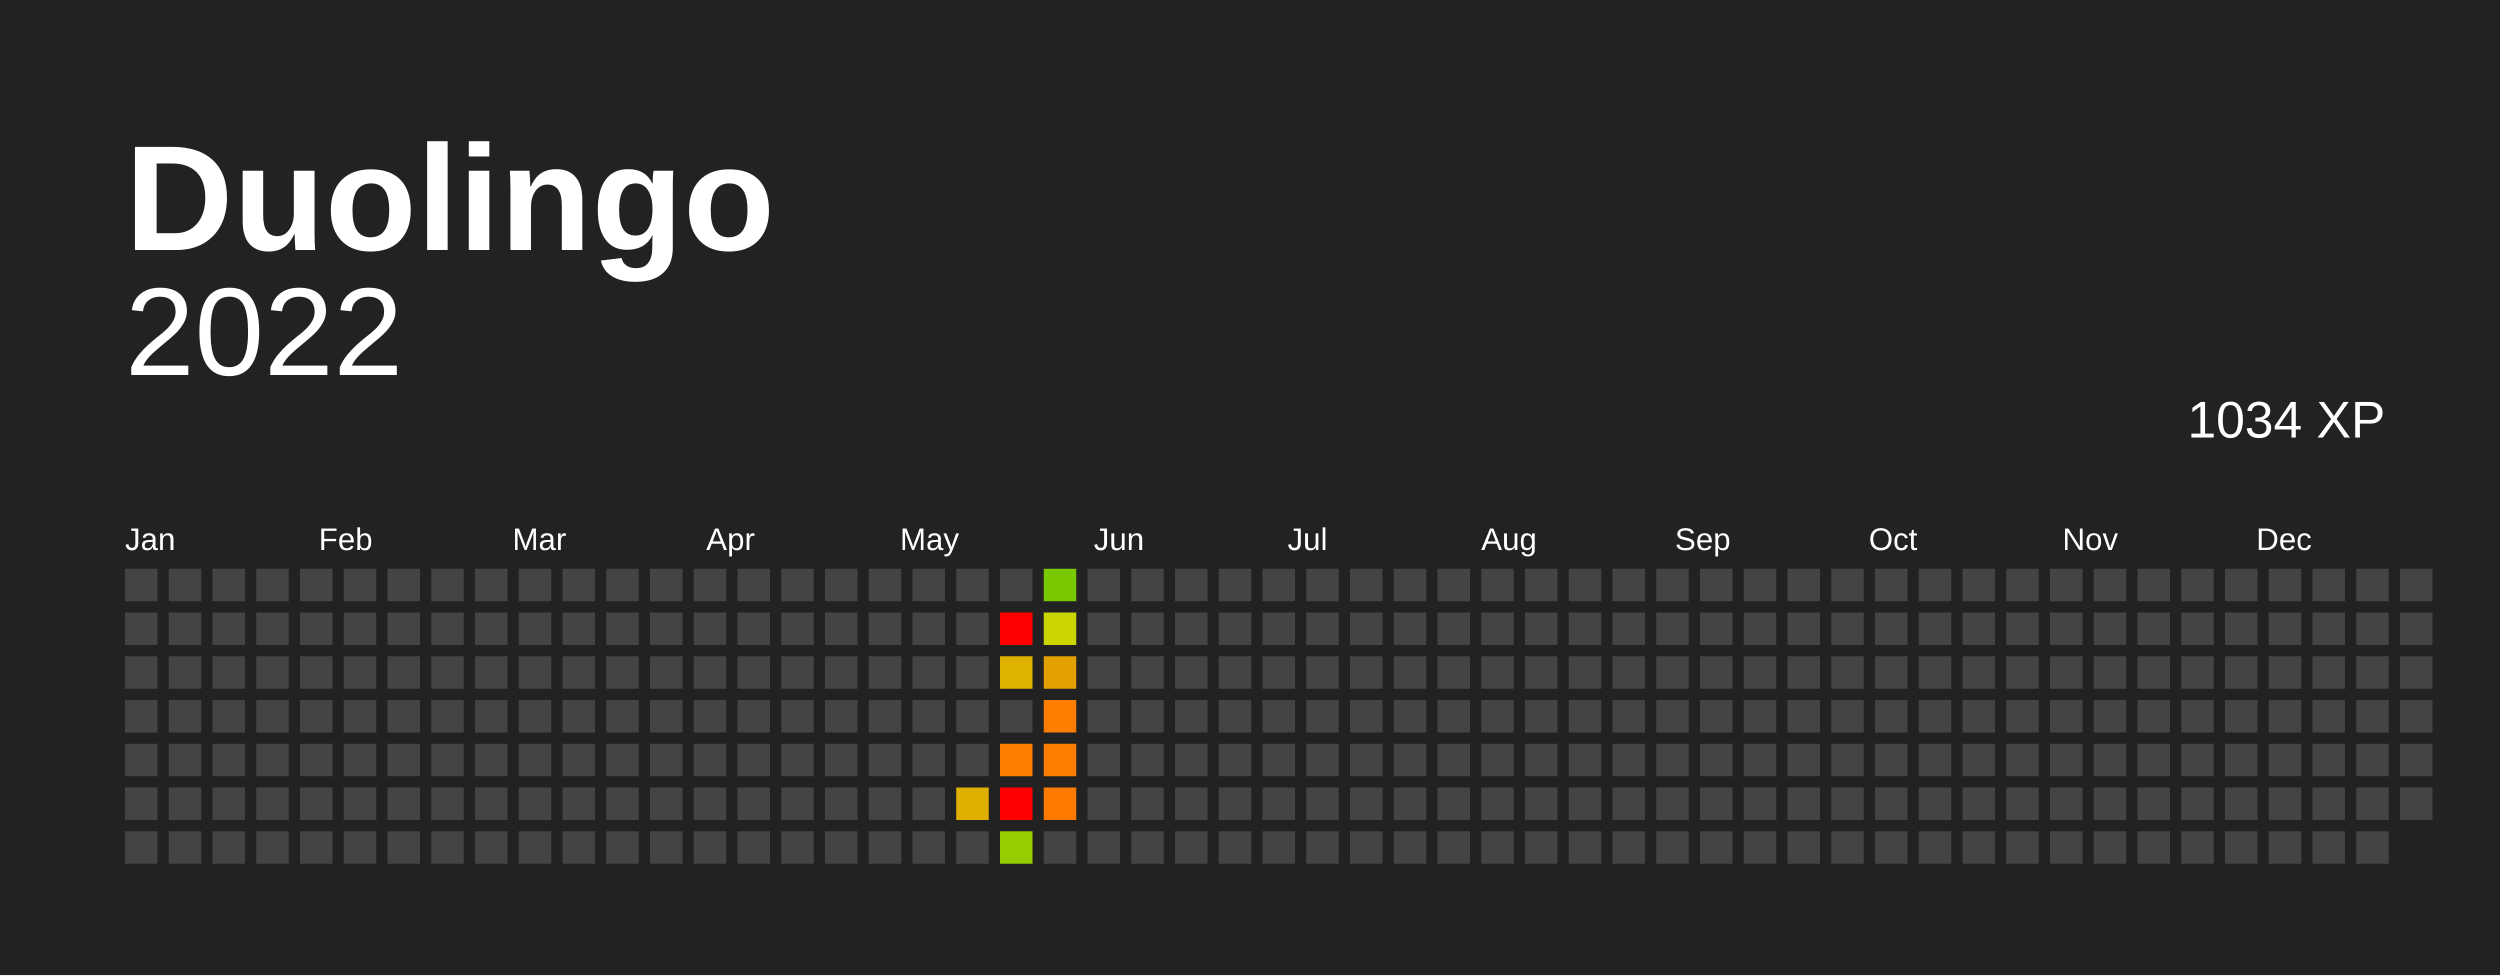
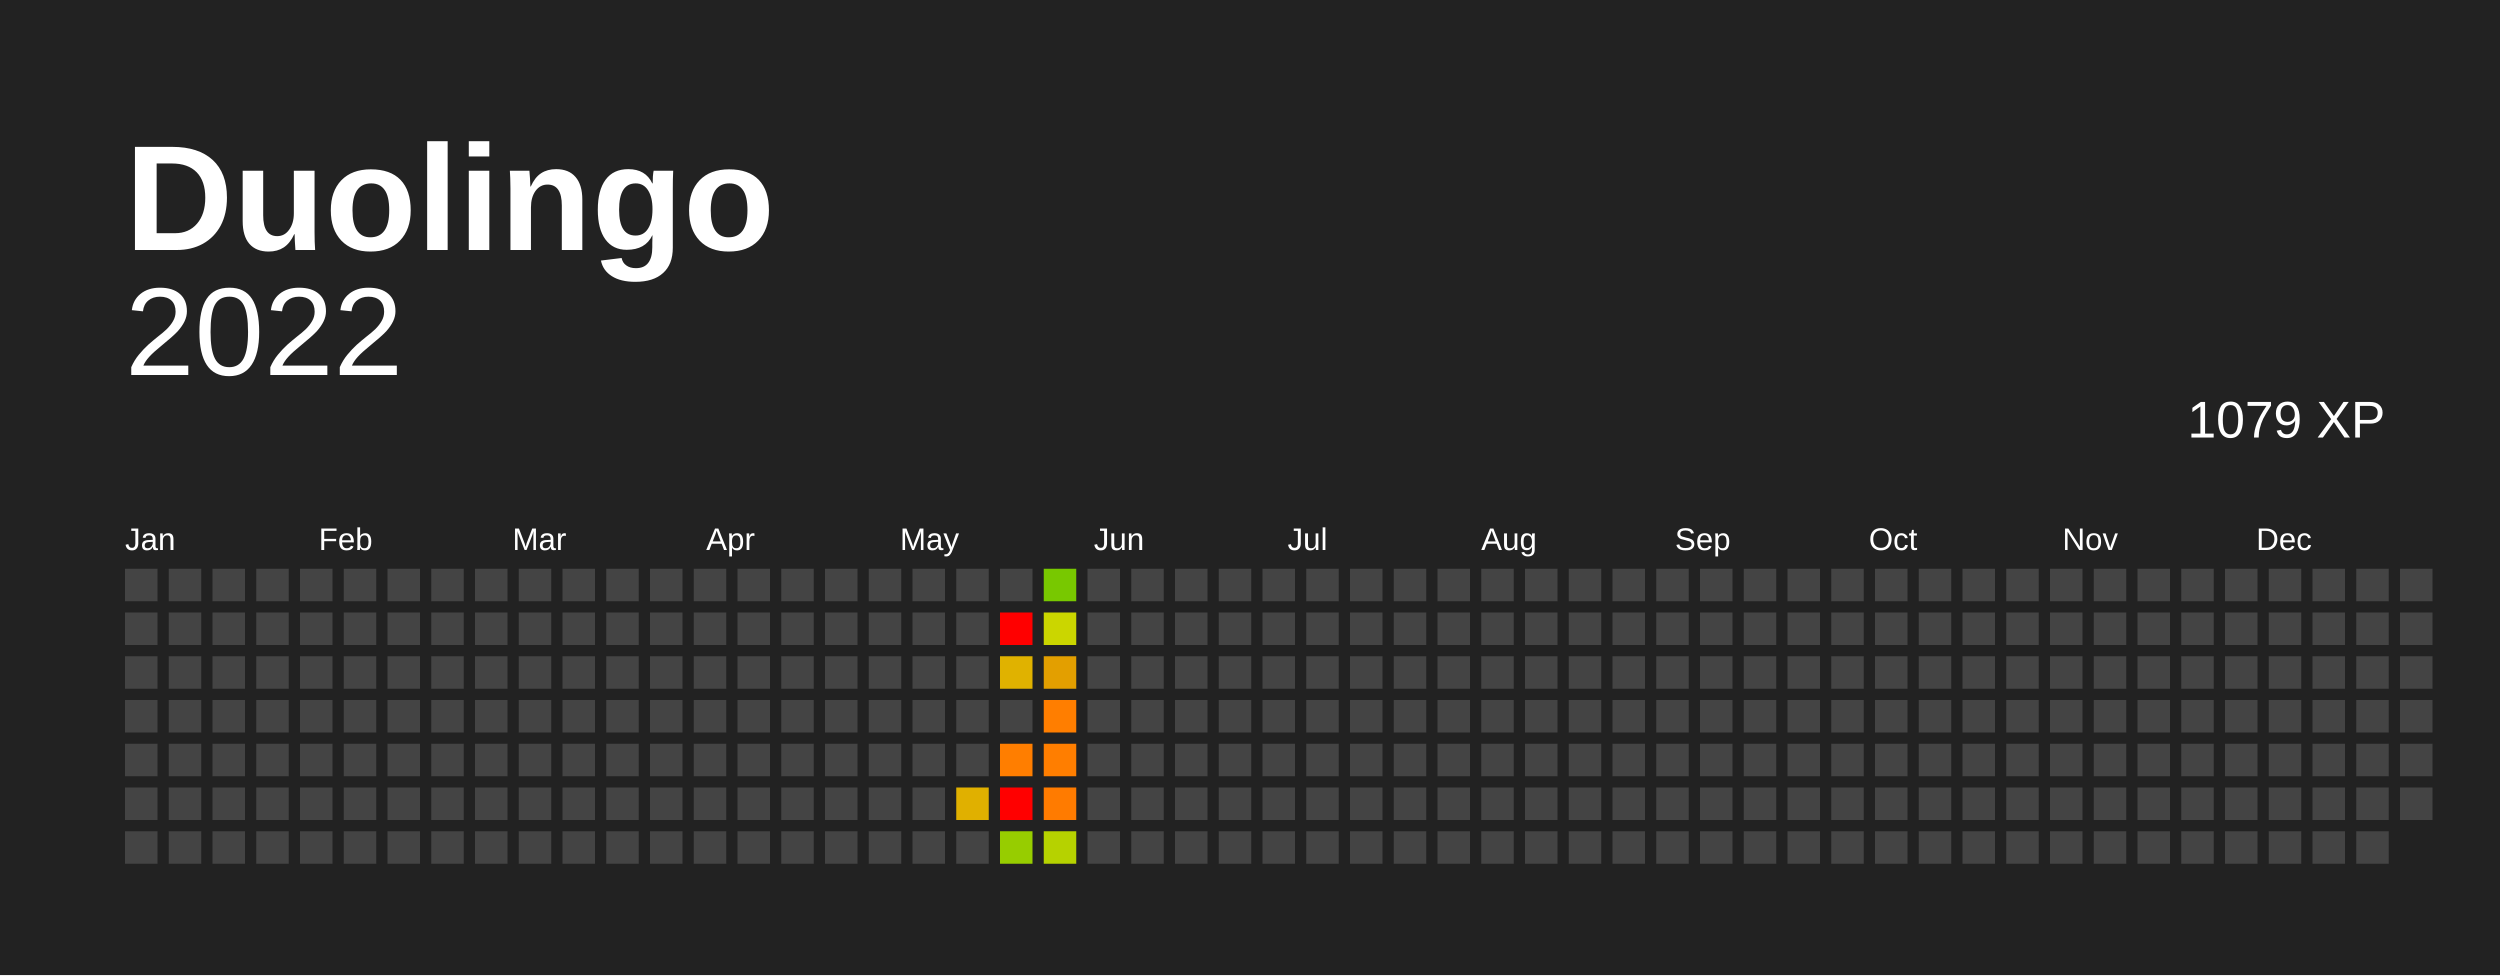
<svg xmlns="http://www.w3.org/2000/svg" baseProfile="full" height="78mm" version="1.1" viewBox="0,0,200,78" width="200mm">
  <defs />
  <rect fill="#222222" height="78" width="200" x="0" y="0" />
  <text fill="#FFFFFF" style="font-size:12px; font-family:Arial; font-weight:bold;" x="10" y="20"> Duolingo</text>
  <text alignment-baseline="hanging" fill="#FFFFFF" style="font-size:10.0px; font-family:Arial;" x="10" y="30">2022</text>
-   <text alignment-baseline="hanging" fill="#FFFFFF" style="font-size:4.125px; font-family:Arial;" x="175" y="35">1034 XP</text>
+   <text alignment-baseline="hanging" fill="#FFFFFF" style="font-size:4.125px; font-family:Arial;" x="175" y="35">1079 XP</text>
  <text fill="#FFFFFF" style="font-size:2.5px; font-family:Arial" x="10.0" y="44">Jan</text>
  <text fill="#FFFFFF" style="font-size:2.5px; font-family:Arial" x="25.5" y="44">Feb</text>
  <text fill="#FFFFFF" style="font-size:2.5px; font-family:Arial" x="41.0" y="44">Mar</text>
  <text fill="#FFFFFF" style="font-size:2.5px; font-family:Arial" x="56.5" y="44">Apr</text>
  <text fill="#FFFFFF" style="font-size:2.5px; font-family:Arial" x="72.0" y="44">May</text>
  <text fill="#FFFFFF" style="font-size:2.5px; font-family:Arial" x="87.5" y="44">Jun</text>
  <text fill="#FFFFFF" style="font-size:2.5px; font-family:Arial" x="103.0" y="44">Jul</text>
  <text fill="#FFFFFF" style="font-size:2.5px; font-family:Arial" x="118.5" y="44">Aug</text>
  <text fill="#FFFFFF" style="font-size:2.5px; font-family:Arial" x="134.0" y="44">Sep</text>
  <text fill="#FFFFFF" style="font-size:2.5px; font-family:Arial" x="149.5" y="44">Oct</text>
  <text fill="#FFFFFF" style="font-size:2.5px; font-family:Arial" x="165.0" y="44">Nov</text>
  <text fill="#FFFFFF" style="font-size:2.5px; font-family:Arial" x="180.5" y="44">Dec</text>
  <rect fill="#444444" height="2.6" width="2.6" x="10.0" y="45.5" />
  <rect fill="#444444" height="2.6" width="2.6" x="10.0" y="49.0" />
  <rect fill="#444444" height="2.6" width="2.6" x="10.0" y="52.5" />
  <rect fill="#444444" height="2.6" width="2.6" x="10.0" y="56.0" />
  <rect fill="#444444" height="2.6" width="2.6" x="10.0" y="59.5" />
  <rect fill="#444444" height="2.6" width="2.6" x="10.0" y="63.0" />
  <rect fill="#444444" height="2.6" width="2.6" x="10.0" y="66.5" />
  <rect fill="#444444" height="2.6" width="2.6" x="13.5" y="45.5" />
  <rect fill="#444444" height="2.6" width="2.6" x="13.5" y="49.0" />
  <rect fill="#444444" height="2.6" width="2.6" x="13.5" y="52.5" />
  <rect fill="#444444" height="2.6" width="2.6" x="13.5" y="56.0" />
  <rect fill="#444444" height="2.6" width="2.6" x="13.5" y="59.5" />
  <rect fill="#444444" height="2.6" width="2.6" x="13.5" y="63.0" />
  <rect fill="#444444" height="2.6" width="2.6" x="13.5" y="66.5" />
  <rect fill="#444444" height="2.6" width="2.6" x="17.0" y="45.5" />
  <rect fill="#444444" height="2.6" width="2.6" x="17.0" y="49.0" />
  <rect fill="#444444" height="2.6" width="2.6" x="17.0" y="52.5" />
  <rect fill="#444444" height="2.6" width="2.6" x="17.0" y="56.0" />
  <rect fill="#444444" height="2.6" width="2.6" x="17.0" y="59.5" />
  <rect fill="#444444" height="2.6" width="2.6" x="17.0" y="63.0" />
  <rect fill="#444444" height="2.6" width="2.6" x="17.0" y="66.5" />
  <rect fill="#444444" height="2.6" width="2.6" x="20.5" y="45.5" />
  <rect fill="#444444" height="2.6" width="2.6" x="20.5" y="49.0" />
  <rect fill="#444444" height="2.6" width="2.6" x="20.5" y="52.5" />
  <rect fill="#444444" height="2.6" width="2.6" x="20.5" y="56.0" />
  <rect fill="#444444" height="2.6" width="2.6" x="20.5" y="59.5" />
  <rect fill="#444444" height="2.6" width="2.6" x="20.5" y="63.0" />
  <rect fill="#444444" height="2.6" width="2.6" x="20.5" y="66.5" />
  <rect fill="#444444" height="2.6" width="2.6" x="24.0" y="45.5" />
  <rect fill="#444444" height="2.6" width="2.6" x="24.0" y="49.0" />
  <rect fill="#444444" height="2.6" width="2.6" x="24.0" y="52.5" />
  <rect fill="#444444" height="2.6" width="2.6" x="24.0" y="56.0" />
  <rect fill="#444444" height="2.6" width="2.6" x="24.0" y="59.5" />
  <rect fill="#444444" height="2.6" width="2.6" x="24.0" y="63.0" />
  <rect fill="#444444" height="2.6" width="2.6" x="24.0" y="66.5" />
  <rect fill="#444444" height="2.6" width="2.6" x="27.5" y="45.5" />
  <rect fill="#444444" height="2.6" width="2.6" x="27.5" y="49.0" />
  <rect fill="#444444" height="2.6" width="2.6" x="27.5" y="52.5" />
  <rect fill="#444444" height="2.6" width="2.6" x="27.5" y="56.0" />
  <rect fill="#444444" height="2.6" width="2.6" x="27.5" y="59.5" />
  <rect fill="#444444" height="2.6" width="2.6" x="27.5" y="63.0" />
  <rect fill="#444444" height="2.6" width="2.6" x="27.5" y="66.5" />
  <rect fill="#444444" height="2.6" width="2.6" x="31.0" y="45.5" />
  <rect fill="#444444" height="2.6" width="2.6" x="31.0" y="49.0" />
  <rect fill="#444444" height="2.6" width="2.6" x="31.0" y="52.5" />
  <rect fill="#444444" height="2.6" width="2.6" x="31.0" y="56.0" />
  <rect fill="#444444" height="2.6" width="2.6" x="31.0" y="59.5" />
  <rect fill="#444444" height="2.6" width="2.6" x="31.0" y="63.0" />
  <rect fill="#444444" height="2.6" width="2.6" x="31.0" y="66.5" />
  <rect fill="#444444" height="2.6" width="2.6" x="34.5" y="45.5" />
  <rect fill="#444444" height="2.6" width="2.6" x="34.5" y="49.0" />
  <rect fill="#444444" height="2.6" width="2.6" x="34.5" y="52.5" />
  <rect fill="#444444" height="2.6" width="2.6" x="34.5" y="56.0" />
  <rect fill="#444444" height="2.6" width="2.6" x="34.5" y="59.5" />
  <rect fill="#444444" height="2.6" width="2.6" x="34.5" y="63.0" />
  <rect fill="#444444" height="2.6" width="2.6" x="34.5" y="66.5" />
  <rect fill="#444444" height="2.6" width="2.6" x="38.0" y="45.5" />
  <rect fill="#444444" height="2.6" width="2.6" x="38.0" y="49.0" />
  <rect fill="#444444" height="2.6" width="2.6" x="38.0" y="52.5" />
  <rect fill="#444444" height="2.6" width="2.6" x="38.0" y="56.0" />
  <rect fill="#444444" height="2.6" width="2.6" x="38.0" y="59.5" />
  <rect fill="#444444" height="2.6" width="2.6" x="38.0" y="63.0" />
  <rect fill="#444444" height="2.6" width="2.6" x="38.0" y="66.5" />
  <rect fill="#444444" height="2.6" width="2.6" x="41.5" y="45.5" />
  <rect fill="#444444" height="2.6" width="2.6" x="41.5" y="49.0" />
  <rect fill="#444444" height="2.6" width="2.6" x="41.5" y="52.5" />
  <rect fill="#444444" height="2.6" width="2.6" x="41.5" y="56.0" />
  <rect fill="#444444" height="2.6" width="2.6" x="41.5" y="59.5" />
  <rect fill="#444444" height="2.6" width="2.6" x="41.5" y="63.0" />
  <rect fill="#444444" height="2.6" width="2.6" x="41.5" y="66.5" />
  <rect fill="#444444" height="2.6" width="2.6" x="45.0" y="45.5" />
  <rect fill="#444444" height="2.6" width="2.6" x="45.0" y="49.0" />
  <rect fill="#444444" height="2.6" width="2.6" x="45.0" y="52.5" />
  <rect fill="#444444" height="2.6" width="2.6" x="45.0" y="56.0" />
  <rect fill="#444444" height="2.6" width="2.6" x="45.0" y="59.5" />
  <rect fill="#444444" height="2.6" width="2.6" x="45.0" y="63.0" />
  <rect fill="#444444" height="2.6" width="2.6" x="45.0" y="66.5" />
  <rect fill="#444444" height="2.6" width="2.6" x="48.5" y="45.5" />
  <rect fill="#444444" height="2.6" width="2.6" x="48.5" y="49.0" />
  <rect fill="#444444" height="2.6" width="2.6" x="48.5" y="52.5" />
  <rect fill="#444444" height="2.6" width="2.6" x="48.5" y="56.0" />
  <rect fill="#444444" height="2.6" width="2.6" x="48.5" y="59.5" />
  <rect fill="#444444" height="2.6" width="2.6" x="48.5" y="63.0" />
  <rect fill="#444444" height="2.6" width="2.6" x="48.5" y="66.5" />
  <rect fill="#444444" height="2.6" width="2.6" x="52.0" y="45.5" />
  <rect fill="#444444" height="2.6" width="2.6" x="52.0" y="49.0" />
  <rect fill="#444444" height="2.6" width="2.6" x="52.0" y="52.5" />
  <rect fill="#444444" height="2.6" width="2.6" x="52.0" y="56.0" />
  <rect fill="#444444" height="2.6" width="2.6" x="52.0" y="59.5" />
  <rect fill="#444444" height="2.6" width="2.6" x="52.0" y="63.0" />
  <rect fill="#444444" height="2.6" width="2.6" x="52.0" y="66.5" />
  <rect fill="#444444" height="2.6" width="2.6" x="55.5" y="45.5" />
  <rect fill="#444444" height="2.6" width="2.6" x="55.5" y="49.0" />
  <rect fill="#444444" height="2.6" width="2.6" x="55.5" y="52.5" />
  <rect fill="#444444" height="2.6" width="2.6" x="55.5" y="56.0" />
  <rect fill="#444444" height="2.6" width="2.6" x="55.5" y="59.5" />
  <rect fill="#444444" height="2.6" width="2.6" x="55.5" y="63.0" />
  <rect fill="#444444" height="2.6" width="2.6" x="55.5" y="66.5" />
  <rect fill="#444444" height="2.6" width="2.6" x="59.0" y="45.5" />
  <rect fill="#444444" height="2.6" width="2.6" x="59.0" y="49.0" />
  <rect fill="#444444" height="2.6" width="2.6" x="59.0" y="52.5" />
  <rect fill="#444444" height="2.6" width="2.6" x="59.0" y="56.0" />
  <rect fill="#444444" height="2.6" width="2.6" x="59.0" y="59.5" />
  <rect fill="#444444" height="2.6" width="2.6" x="59.0" y="63.0" />
  <rect fill="#444444" height="2.6" width="2.6" x="59.0" y="66.5" />
  <rect fill="#444444" height="2.6" width="2.6" x="62.5" y="45.5" />
  <rect fill="#444444" height="2.6" width="2.6" x="62.5" y="49.0" />
  <rect fill="#444444" height="2.6" width="2.6" x="62.5" y="52.5" />
  <rect fill="#444444" height="2.6" width="2.6" x="62.5" y="56.0" />
  <rect fill="#444444" height="2.6" width="2.6" x="62.5" y="59.5" />
  <rect fill="#444444" height="2.6" width="2.6" x="62.5" y="63.0" />
  <rect fill="#444444" height="2.6" width="2.6" x="62.5" y="66.5" />
  <rect fill="#444444" height="2.6" width="2.6" x="66.0" y="45.5" />
  <rect fill="#444444" height="2.6" width="2.6" x="66.0" y="49.0" />
  <rect fill="#444444" height="2.6" width="2.6" x="66.0" y="52.5" />
  <rect fill="#444444" height="2.6" width="2.6" x="66.0" y="56.0" />
  <rect fill="#444444" height="2.6" width="2.6" x="66.0" y="59.5" />
  <rect fill="#444444" height="2.6" width="2.6" x="66.0" y="63.0" />
  <rect fill="#444444" height="2.6" width="2.6" x="66.0" y="66.5" />
  <rect fill="#444444" height="2.6" width="2.6" x="69.5" y="45.5" />
  <rect fill="#444444" height="2.6" width="2.6" x="69.5" y="49.0" />
  <rect fill="#444444" height="2.6" width="2.6" x="69.5" y="52.5" />
  <rect fill="#444444" height="2.6" width="2.6" x="69.5" y="56.0" />
  <rect fill="#444444" height="2.6" width="2.6" x="69.5" y="59.5" />
  <rect fill="#444444" height="2.6" width="2.6" x="69.5" y="63.0" />
  <rect fill="#444444" height="2.6" width="2.6" x="69.5" y="66.5" />
  <rect fill="#444444" height="2.6" width="2.6" x="73.0" y="45.5" />
  <rect fill="#444444" height="2.6" width="2.6" x="73.0" y="49.0" />
  <rect fill="#444444" height="2.6" width="2.6" x="73.0" y="52.5" />
  <rect fill="#444444" height="2.6" width="2.6" x="73.0" y="56.0" />
  <rect fill="#444444" height="2.6" width="2.6" x="73.0" y="59.5" />
  <rect fill="#444444" height="2.6" width="2.6" x="73.0" y="63.0" />
  <rect fill="#444444" height="2.6" width="2.6" x="73.0" y="66.5" />
  <rect fill="#444444" height="2.6" width="2.6" x="76.5" y="45.5" />
  <rect fill="#444444" height="2.6" width="2.6" x="76.5" y="49.0" />
  <rect fill="#444444" height="2.6" width="2.6" x="76.5" y="52.5" />
  <rect fill="#444444" height="2.6" width="2.6" x="76.5" y="56.0" />
  <rect fill="#444444" height="2.6" width="2.6" x="76.5" y="59.5" />
  <rect fill="#e0b000" height="2.6" width="2.6" x="76.5" y="63.0" />
  <rect fill="#444444" height="2.6" width="2.6" x="76.5" y="66.5" />
  <rect fill="#444444" height="2.6" width="2.6" x="80.0" y="45.5" />
  <rect fill="red" height="2.6" width="2.6" x="80.0" y="49.0" />
  <rect fill="#e0b200" height="2.6" width="2.6" x="80.0" y="52.5" />
  <rect fill="#444444" height="2.6" width="2.6" x="80.0" y="56.0" />
  <rect fill="#ff7e00" height="2.6" width="2.6" x="80.0" y="59.5" />
  <rect fill="red" height="2.6" width="2.6" x="80.0" y="63.0" />
  <rect fill="#97cd00" height="2.6" width="2.6" x="80.0" y="66.5" />
  <rect fill="#78c800" height="2.6" width="2.6" x="83.5" y="45.5" />
  <rect fill="#cbd600" height="2.6" width="2.6" x="83.5" y="49.0" />
  <rect fill="#e39f00" height="2.6" width="2.6" x="83.5" y="52.5" />
  <rect fill="#ff7e00" height="2.6" width="2.6" x="83.5" y="56.0" />
  <rect fill="#ff7e00" height="2.6" width="2.6" x="83.5" y="59.5" />
  <rect fill="#ff7b00" height="2.6" width="2.6" x="83.5" y="63.0" />
-   <rect fill="#444444" height="2.6" width="2.6" x="83.5" y="66.5" />
+   <rect fill="#b6d200" height="2.6" width="2.6" x="83.5" y="66.5" />
  <rect fill="#444444" height="2.6" width="2.6" x="87.0" y="45.5" />
  <rect fill="#444444" height="2.6" width="2.6" x="87.0" y="49.0" />
  <rect fill="#444444" height="2.6" width="2.6" x="87.0" y="52.5" />
  <rect fill="#444444" height="2.6" width="2.6" x="87.0" y="56.0" />
  <rect fill="#444444" height="2.6" width="2.6" x="87.0" y="59.5" />
  <rect fill="#444444" height="2.6" width="2.6" x="87.0" y="63.0" />
  <rect fill="#444444" height="2.6" width="2.6" x="87.0" y="66.5" />
  <rect fill="#444444" height="2.6" width="2.6" x="90.5" y="45.5" />
  <rect fill="#444444" height="2.6" width="2.6" x="90.5" y="49.0" />
  <rect fill="#444444" height="2.6" width="2.6" x="90.5" y="52.5" />
  <rect fill="#444444" height="2.6" width="2.6" x="90.5" y="56.0" />
  <rect fill="#444444" height="2.6" width="2.6" x="90.5" y="59.5" />
  <rect fill="#444444" height="2.6" width="2.6" x="90.5" y="63.0" />
  <rect fill="#444444" height="2.6" width="2.6" x="90.5" y="66.5" />
  <rect fill="#444444" height="2.6" width="2.6" x="94.0" y="45.5" />
  <rect fill="#444444" height="2.6" width="2.6" x="94.0" y="49.0" />
  <rect fill="#444444" height="2.6" width="2.6" x="94.0" y="52.5" />
  <rect fill="#444444" height="2.6" width="2.6" x="94.0" y="56.0" />
  <rect fill="#444444" height="2.6" width="2.6" x="94.0" y="59.5" />
  <rect fill="#444444" height="2.6" width="2.6" x="94.0" y="63.0" />
  <rect fill="#444444" height="2.6" width="2.6" x="94.0" y="66.5" />
  <rect fill="#444444" height="2.6" width="2.6" x="97.5" y="45.5" />
  <rect fill="#444444" height="2.6" width="2.6" x="97.5" y="49.0" />
  <rect fill="#444444" height="2.6" width="2.6" x="97.5" y="52.5" />
  <rect fill="#444444" height="2.6" width="2.6" x="97.5" y="56.0" />
  <rect fill="#444444" height="2.6" width="2.6" x="97.5" y="59.5" />
  <rect fill="#444444" height="2.6" width="2.6" x="97.5" y="63.0" />
  <rect fill="#444444" height="2.6" width="2.6" x="97.5" y="66.5" />
  <rect fill="#444444" height="2.6" width="2.6" x="101.0" y="45.5" />
  <rect fill="#444444" height="2.6" width="2.6" x="101.0" y="49.0" />
  <rect fill="#444444" height="2.6" width="2.6" x="101.0" y="52.5" />
  <rect fill="#444444" height="2.6" width="2.6" x="101.0" y="56.0" />
  <rect fill="#444444" height="2.6" width="2.6" x="101.0" y="59.5" />
  <rect fill="#444444" height="2.6" width="2.6" x="101.0" y="63.0" />
  <rect fill="#444444" height="2.6" width="2.6" x="101.0" y="66.5" />
  <rect fill="#444444" height="2.6" width="2.6" x="104.5" y="45.5" />
  <rect fill="#444444" height="2.6" width="2.6" x="104.5" y="49.0" />
  <rect fill="#444444" height="2.6" width="2.6" x="104.5" y="52.5" />
  <rect fill="#444444" height="2.6" width="2.6" x="104.5" y="56.0" />
  <rect fill="#444444" height="2.6" width="2.6" x="104.5" y="59.5" />
  <rect fill="#444444" height="2.6" width="2.6" x="104.5" y="63.0" />
  <rect fill="#444444" height="2.6" width="2.6" x="104.5" y="66.5" />
  <rect fill="#444444" height="2.6" width="2.6" x="108.0" y="45.5" />
  <rect fill="#444444" height="2.6" width="2.6" x="108.0" y="49.0" />
  <rect fill="#444444" height="2.6" width="2.6" x="108.0" y="52.5" />
  <rect fill="#444444" height="2.6" width="2.6" x="108.0" y="56.0" />
  <rect fill="#444444" height="2.6" width="2.6" x="108.0" y="59.5" />
  <rect fill="#444444" height="2.6" width="2.6" x="108.0" y="63.0" />
  <rect fill="#444444" height="2.6" width="2.6" x="108.0" y="66.5" />
  <rect fill="#444444" height="2.6" width="2.6" x="111.5" y="45.5" />
  <rect fill="#444444" height="2.6" width="2.6" x="111.5" y="49.0" />
  <rect fill="#444444" height="2.6" width="2.6" x="111.5" y="52.5" />
  <rect fill="#444444" height="2.6" width="2.6" x="111.5" y="56.0" />
  <rect fill="#444444" height="2.6" width="2.6" x="111.5" y="59.5" />
  <rect fill="#444444" height="2.6" width="2.6" x="111.5" y="63.0" />
  <rect fill="#444444" height="2.6" width="2.6" x="111.5" y="66.5" />
  <rect fill="#444444" height="2.6" width="2.6" x="115.0" y="45.5" />
  <rect fill="#444444" height="2.6" width="2.6" x="115.0" y="49.0" />
  <rect fill="#444444" height="2.6" width="2.6" x="115.0" y="52.5" />
  <rect fill="#444444" height="2.6" width="2.6" x="115.0" y="56.0" />
  <rect fill="#444444" height="2.6" width="2.6" x="115.0" y="59.5" />
  <rect fill="#444444" height="2.6" width="2.6" x="115.0" y="63.0" />
  <rect fill="#444444" height="2.6" width="2.6" x="115.0" y="66.5" />
  <rect fill="#444444" height="2.6" width="2.6" x="118.5" y="45.5" />
  <rect fill="#444444" height="2.6" width="2.6" x="118.5" y="49.0" />
  <rect fill="#444444" height="2.6" width="2.6" x="118.5" y="52.5" />
  <rect fill="#444444" height="2.6" width="2.6" x="118.5" y="56.0" />
  <rect fill="#444444" height="2.6" width="2.6" x="118.5" y="59.5" />
  <rect fill="#444444" height="2.6" width="2.6" x="118.5" y="63.0" />
  <rect fill="#444444" height="2.6" width="2.6" x="118.5" y="66.5" />
  <rect fill="#444444" height="2.6" width="2.6" x="122.0" y="45.5" />
  <rect fill="#444444" height="2.6" width="2.6" x="122.0" y="49.0" />
  <rect fill="#444444" height="2.6" width="2.6" x="122.0" y="52.5" />
  <rect fill="#444444" height="2.6" width="2.6" x="122.0" y="56.0" />
  <rect fill="#444444" height="2.6" width="2.6" x="122.0" y="59.5" />
  <rect fill="#444444" height="2.6" width="2.6" x="122.0" y="63.0" />
  <rect fill="#444444" height="2.6" width="2.6" x="122.0" y="66.5" />
  <rect fill="#444444" height="2.6" width="2.6" x="125.5" y="45.5" />
  <rect fill="#444444" height="2.6" width="2.6" x="125.5" y="49.0" />
  <rect fill="#444444" height="2.6" width="2.6" x="125.5" y="52.5" />
  <rect fill="#444444" height="2.6" width="2.6" x="125.5" y="56.0" />
  <rect fill="#444444" height="2.6" width="2.6" x="125.5" y="59.5" />
  <rect fill="#444444" height="2.6" width="2.6" x="125.5" y="63.0" />
  <rect fill="#444444" height="2.6" width="2.6" x="125.5" y="66.5" />
  <rect fill="#444444" height="2.6" width="2.6" x="129.0" y="45.5" />
  <rect fill="#444444" height="2.6" width="2.6" x="129.0" y="49.0" />
  <rect fill="#444444" height="2.6" width="2.6" x="129.0" y="52.5" />
  <rect fill="#444444" height="2.6" width="2.6" x="129.0" y="56.0" />
  <rect fill="#444444" height="2.6" width="2.6" x="129.0" y="59.5" />
  <rect fill="#444444" height="2.6" width="2.6" x="129.0" y="63.0" />
  <rect fill="#444444" height="2.6" width="2.6" x="129.0" y="66.5" />
  <rect fill="#444444" height="2.6" width="2.6" x="132.5" y="45.5" />
  <rect fill="#444444" height="2.6" width="2.6" x="132.5" y="49.0" />
  <rect fill="#444444" height="2.6" width="2.6" x="132.5" y="52.5" />
  <rect fill="#444444" height="2.6" width="2.6" x="132.5" y="56.0" />
  <rect fill="#444444" height="2.6" width="2.6" x="132.5" y="59.5" />
  <rect fill="#444444" height="2.6" width="2.6" x="132.5" y="63.0" />
  <rect fill="#444444" height="2.6" width="2.6" x="132.5" y="66.5" />
  <rect fill="#444444" height="2.6" width="2.6" x="136.0" y="45.5" />
  <rect fill="#444444" height="2.6" width="2.6" x="136.0" y="49.0" />
  <rect fill="#444444" height="2.6" width="2.6" x="136.0" y="52.5" />
  <rect fill="#444444" height="2.6" width="2.6" x="136.0" y="56.0" />
  <rect fill="#444444" height="2.6" width="2.6" x="136.0" y="59.5" />
  <rect fill="#444444" height="2.6" width="2.6" x="136.0" y="63.0" />
  <rect fill="#444444" height="2.6" width="2.6" x="136.0" y="66.5" />
  <rect fill="#444444" height="2.6" width="2.6" x="139.5" y="45.5" />
  <rect fill="#444444" height="2.6" width="2.6" x="139.5" y="49.0" />
  <rect fill="#444444" height="2.6" width="2.6" x="139.5" y="52.5" />
  <rect fill="#444444" height="2.6" width="2.6" x="139.5" y="56.0" />
  <rect fill="#444444" height="2.6" width="2.6" x="139.5" y="59.5" />
  <rect fill="#444444" height="2.6" width="2.6" x="139.5" y="63.0" />
  <rect fill="#444444" height="2.6" width="2.6" x="139.5" y="66.5" />
  <rect fill="#444444" height="2.6" width="2.6" x="143.0" y="45.5" />
  <rect fill="#444444" height="2.6" width="2.6" x="143.0" y="49.0" />
  <rect fill="#444444" height="2.6" width="2.6" x="143.0" y="52.5" />
  <rect fill="#444444" height="2.6" width="2.6" x="143.0" y="56.0" />
  <rect fill="#444444" height="2.6" width="2.6" x="143.0" y="59.5" />
  <rect fill="#444444" height="2.6" width="2.6" x="143.0" y="63.0" />
  <rect fill="#444444" height="2.6" width="2.6" x="143.0" y="66.5" />
  <rect fill="#444444" height="2.6" width="2.6" x="146.5" y="45.5" />
  <rect fill="#444444" height="2.6" width="2.6" x="146.5" y="49.0" />
  <rect fill="#444444" height="2.6" width="2.6" x="146.5" y="52.5" />
  <rect fill="#444444" height="2.6" width="2.6" x="146.5" y="56.0" />
  <rect fill="#444444" height="2.6" width="2.6" x="146.5" y="59.5" />
  <rect fill="#444444" height="2.6" width="2.6" x="146.5" y="63.0" />
  <rect fill="#444444" height="2.6" width="2.6" x="146.5" y="66.5" />
  <rect fill="#444444" height="2.6" width="2.6" x="150.0" y="45.5" />
  <rect fill="#444444" height="2.6" width="2.6" x="150.0" y="49.0" />
  <rect fill="#444444" height="2.6" width="2.6" x="150.0" y="52.5" />
  <rect fill="#444444" height="2.6" width="2.6" x="150.0" y="56.0" />
  <rect fill="#444444" height="2.6" width="2.6" x="150.0" y="59.5" />
  <rect fill="#444444" height="2.6" width="2.6" x="150.0" y="63.0" />
  <rect fill="#444444" height="2.6" width="2.6" x="150.0" y="66.5" />
  <rect fill="#444444" height="2.6" width="2.6" x="153.5" y="45.5" />
  <rect fill="#444444" height="2.6" width="2.6" x="153.5" y="49.0" />
  <rect fill="#444444" height="2.6" width="2.6" x="153.5" y="52.5" />
  <rect fill="#444444" height="2.6" width="2.6" x="153.5" y="56.0" />
  <rect fill="#444444" height="2.6" width="2.6" x="153.5" y="59.5" />
  <rect fill="#444444" height="2.6" width="2.6" x="153.5" y="63.0" />
  <rect fill="#444444" height="2.6" width="2.6" x="153.5" y="66.5" />
  <rect fill="#444444" height="2.6" width="2.6" x="157.0" y="45.5" />
  <rect fill="#444444" height="2.6" width="2.6" x="157.0" y="49.0" />
  <rect fill="#444444" height="2.6" width="2.6" x="157.0" y="52.5" />
  <rect fill="#444444" height="2.6" width="2.6" x="157.0" y="56.0" />
  <rect fill="#444444" height="2.6" width="2.6" x="157.0" y="59.5" />
  <rect fill="#444444" height="2.6" width="2.6" x="157.0" y="63.0" />
  <rect fill="#444444" height="2.6" width="2.6" x="157.0" y="66.5" />
  <rect fill="#444444" height="2.6" width="2.6" x="160.5" y="45.5" />
  <rect fill="#444444" height="2.6" width="2.6" x="160.5" y="49.0" />
  <rect fill="#444444" height="2.6" width="2.6" x="160.5" y="52.5" />
  <rect fill="#444444" height="2.6" width="2.6" x="160.5" y="56.0" />
  <rect fill="#444444" height="2.6" width="2.6" x="160.5" y="59.5" />
  <rect fill="#444444" height="2.6" width="2.6" x="160.5" y="63.0" />
  <rect fill="#444444" height="2.6" width="2.6" x="160.5" y="66.5" />
  <rect fill="#444444" height="2.6" width="2.6" x="164.0" y="45.5" />
  <rect fill="#444444" height="2.6" width="2.6" x="164.0" y="49.0" />
  <rect fill="#444444" height="2.6" width="2.6" x="164.0" y="52.5" />
  <rect fill="#444444" height="2.6" width="2.6" x="164.0" y="56.0" />
  <rect fill="#444444" height="2.6" width="2.6" x="164.0" y="59.5" />
  <rect fill="#444444" height="2.6" width="2.6" x="164.0" y="63.0" />
  <rect fill="#444444" height="2.6" width="2.6" x="164.0" y="66.5" />
  <rect fill="#444444" height="2.6" width="2.6" x="167.5" y="45.5" />
  <rect fill="#444444" height="2.6" width="2.6" x="167.5" y="49.0" />
  <rect fill="#444444" height="2.6" width="2.6" x="167.5" y="52.5" />
  <rect fill="#444444" height="2.6" width="2.6" x="167.5" y="56.0" />
  <rect fill="#444444" height="2.6" width="2.6" x="167.5" y="59.5" />
  <rect fill="#444444" height="2.6" width="2.6" x="167.5" y="63.0" />
  <rect fill="#444444" height="2.6" width="2.6" x="167.5" y="66.5" />
  <rect fill="#444444" height="2.6" width="2.6" x="171.0" y="45.5" />
  <rect fill="#444444" height="2.6" width="2.6" x="171.0" y="49.0" />
  <rect fill="#444444" height="2.6" width="2.6" x="171.0" y="52.5" />
  <rect fill="#444444" height="2.6" width="2.6" x="171.0" y="56.0" />
  <rect fill="#444444" height="2.6" width="2.6" x="171.0" y="59.5" />
  <rect fill="#444444" height="2.6" width="2.6" x="171.0" y="63.0" />
  <rect fill="#444444" height="2.6" width="2.6" x="171.0" y="66.5" />
  <rect fill="#444444" height="2.6" width="2.6" x="174.5" y="45.5" />
  <rect fill="#444444" height="2.6" width="2.6" x="174.5" y="49.0" />
  <rect fill="#444444" height="2.6" width="2.6" x="174.5" y="52.5" />
  <rect fill="#444444" height="2.6" width="2.6" x="174.5" y="56.0" />
  <rect fill="#444444" height="2.6" width="2.6" x="174.5" y="59.5" />
  <rect fill="#444444" height="2.6" width="2.6" x="174.5" y="63.0" />
  <rect fill="#444444" height="2.6" width="2.6" x="174.5" y="66.5" />
  <rect fill="#444444" height="2.6" width="2.6" x="178.0" y="45.5" />
  <rect fill="#444444" height="2.6" width="2.6" x="178.0" y="49.0" />
  <rect fill="#444444" height="2.6" width="2.6" x="178.0" y="52.5" />
  <rect fill="#444444" height="2.6" width="2.6" x="178.0" y="56.0" />
  <rect fill="#444444" height="2.6" width="2.6" x="178.0" y="59.5" />
  <rect fill="#444444" height="2.6" width="2.6" x="178.0" y="63.0" />
  <rect fill="#444444" height="2.6" width="2.6" x="178.0" y="66.5" />
  <rect fill="#444444" height="2.6" width="2.6" x="181.5" y="45.5" />
  <rect fill="#444444" height="2.6" width="2.6" x="181.5" y="49.0" />
  <rect fill="#444444" height="2.6" width="2.6" x="181.5" y="52.5" />
  <rect fill="#444444" height="2.6" width="2.6" x="181.5" y="56.0" />
  <rect fill="#444444" height="2.6" width="2.6" x="181.5" y="59.5" />
  <rect fill="#444444" height="2.6" width="2.6" x="181.5" y="63.0" />
  <rect fill="#444444" height="2.6" width="2.6" x="181.5" y="66.5" />
  <rect fill="#444444" height="2.6" width="2.6" x="185.0" y="45.5" />
  <rect fill="#444444" height="2.6" width="2.6" x="185.0" y="49.0" />
  <rect fill="#444444" height="2.6" width="2.6" x="185.0" y="52.5" />
  <rect fill="#444444" height="2.6" width="2.6" x="185.0" y="56.0" />
  <rect fill="#444444" height="2.6" width="2.6" x="185.0" y="59.5" />
  <rect fill="#444444" height="2.6" width="2.6" x="185.0" y="63.0" />
  <rect fill="#444444" height="2.6" width="2.6" x="185.0" y="66.5" />
  <rect fill="#444444" height="2.6" width="2.6" x="188.5" y="45.5" />
  <rect fill="#444444" height="2.6" width="2.6" x="188.5" y="49.0" />
  <rect fill="#444444" height="2.6" width="2.6" x="188.5" y="52.5" />
  <rect fill="#444444" height="2.6" width="2.6" x="188.5" y="56.0" />
  <rect fill="#444444" height="2.6" width="2.6" x="188.5" y="59.5" />
  <rect fill="#444444" height="2.6" width="2.6" x="188.5" y="63.0" />
  <rect fill="#444444" height="2.6" width="2.6" x="188.5" y="66.5" />
  <rect fill="#444444" height="2.6" width="2.6" x="192.0" y="45.5" />
  <rect fill="#444444" height="2.6" width="2.6" x="192.0" y="49.0" />
  <rect fill="#444444" height="2.6" width="2.6" x="192.0" y="52.5" />
  <rect fill="#444444" height="2.6" width="2.6" x="192.0" y="56.0" />
  <rect fill="#444444" height="2.6" width="2.6" x="192.0" y="59.5" />
  <rect fill="#444444" height="2.6" width="2.6" x="192.0" y="63.0" />
</svg>
